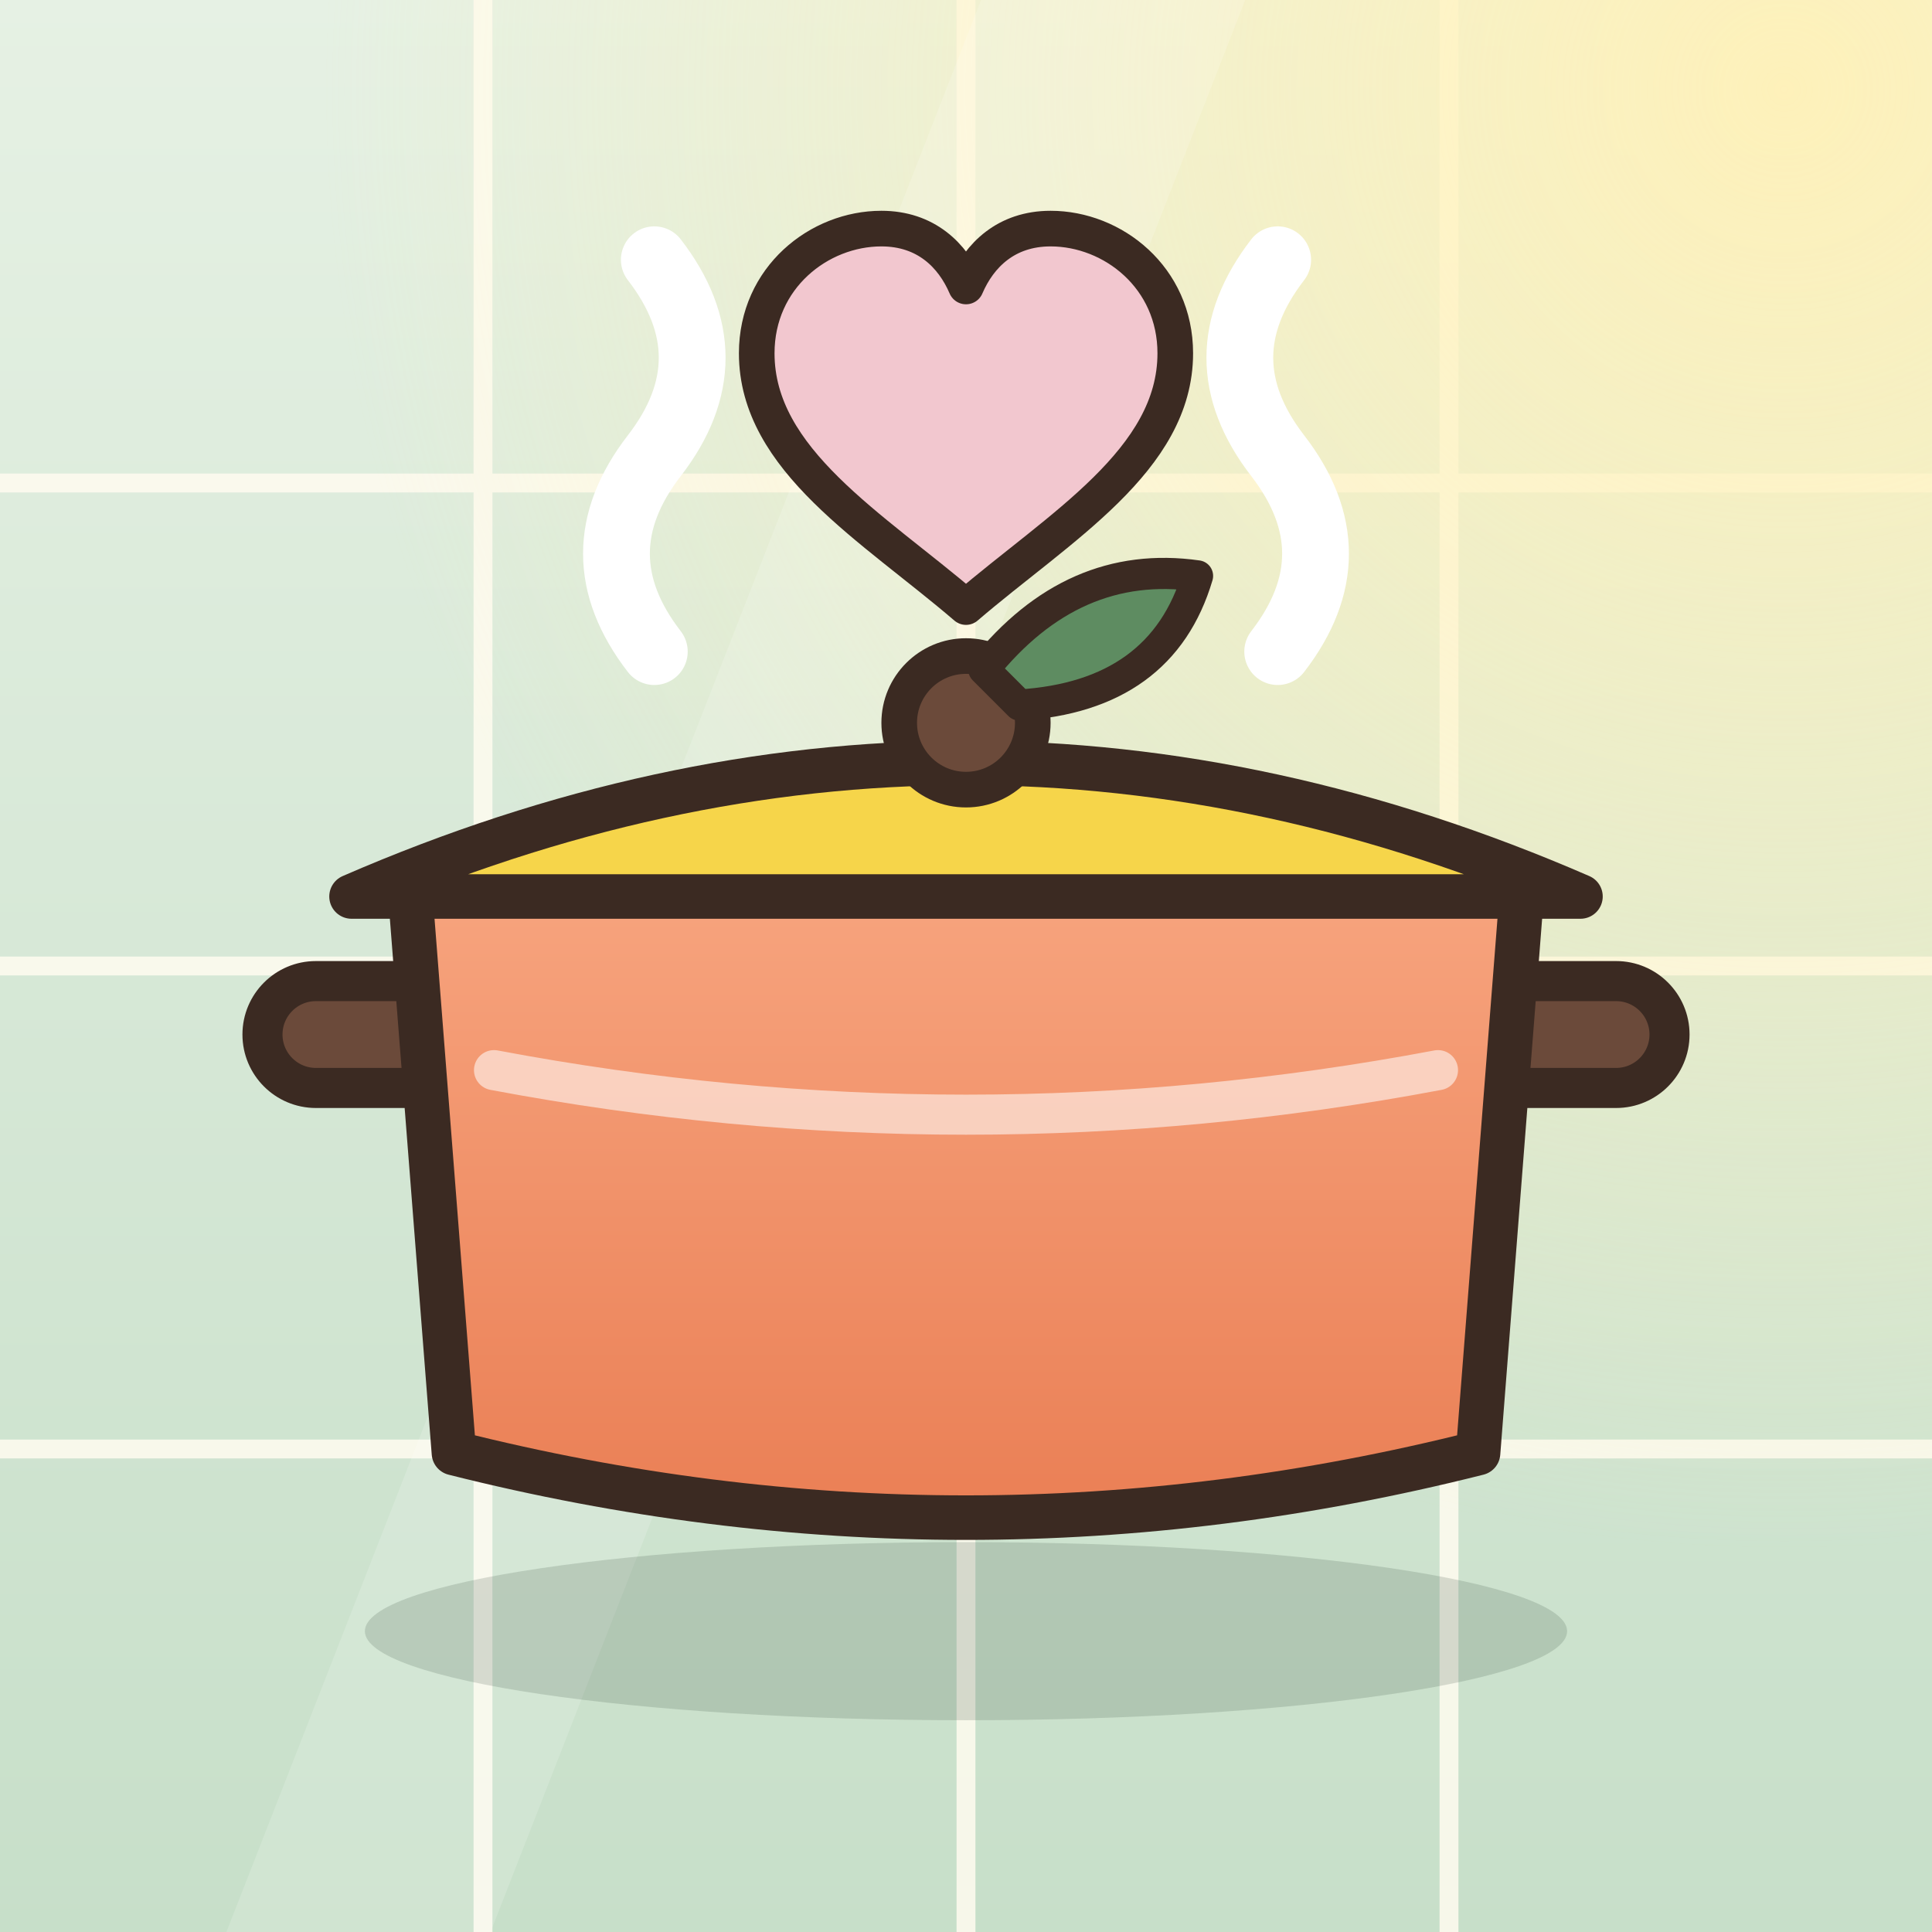
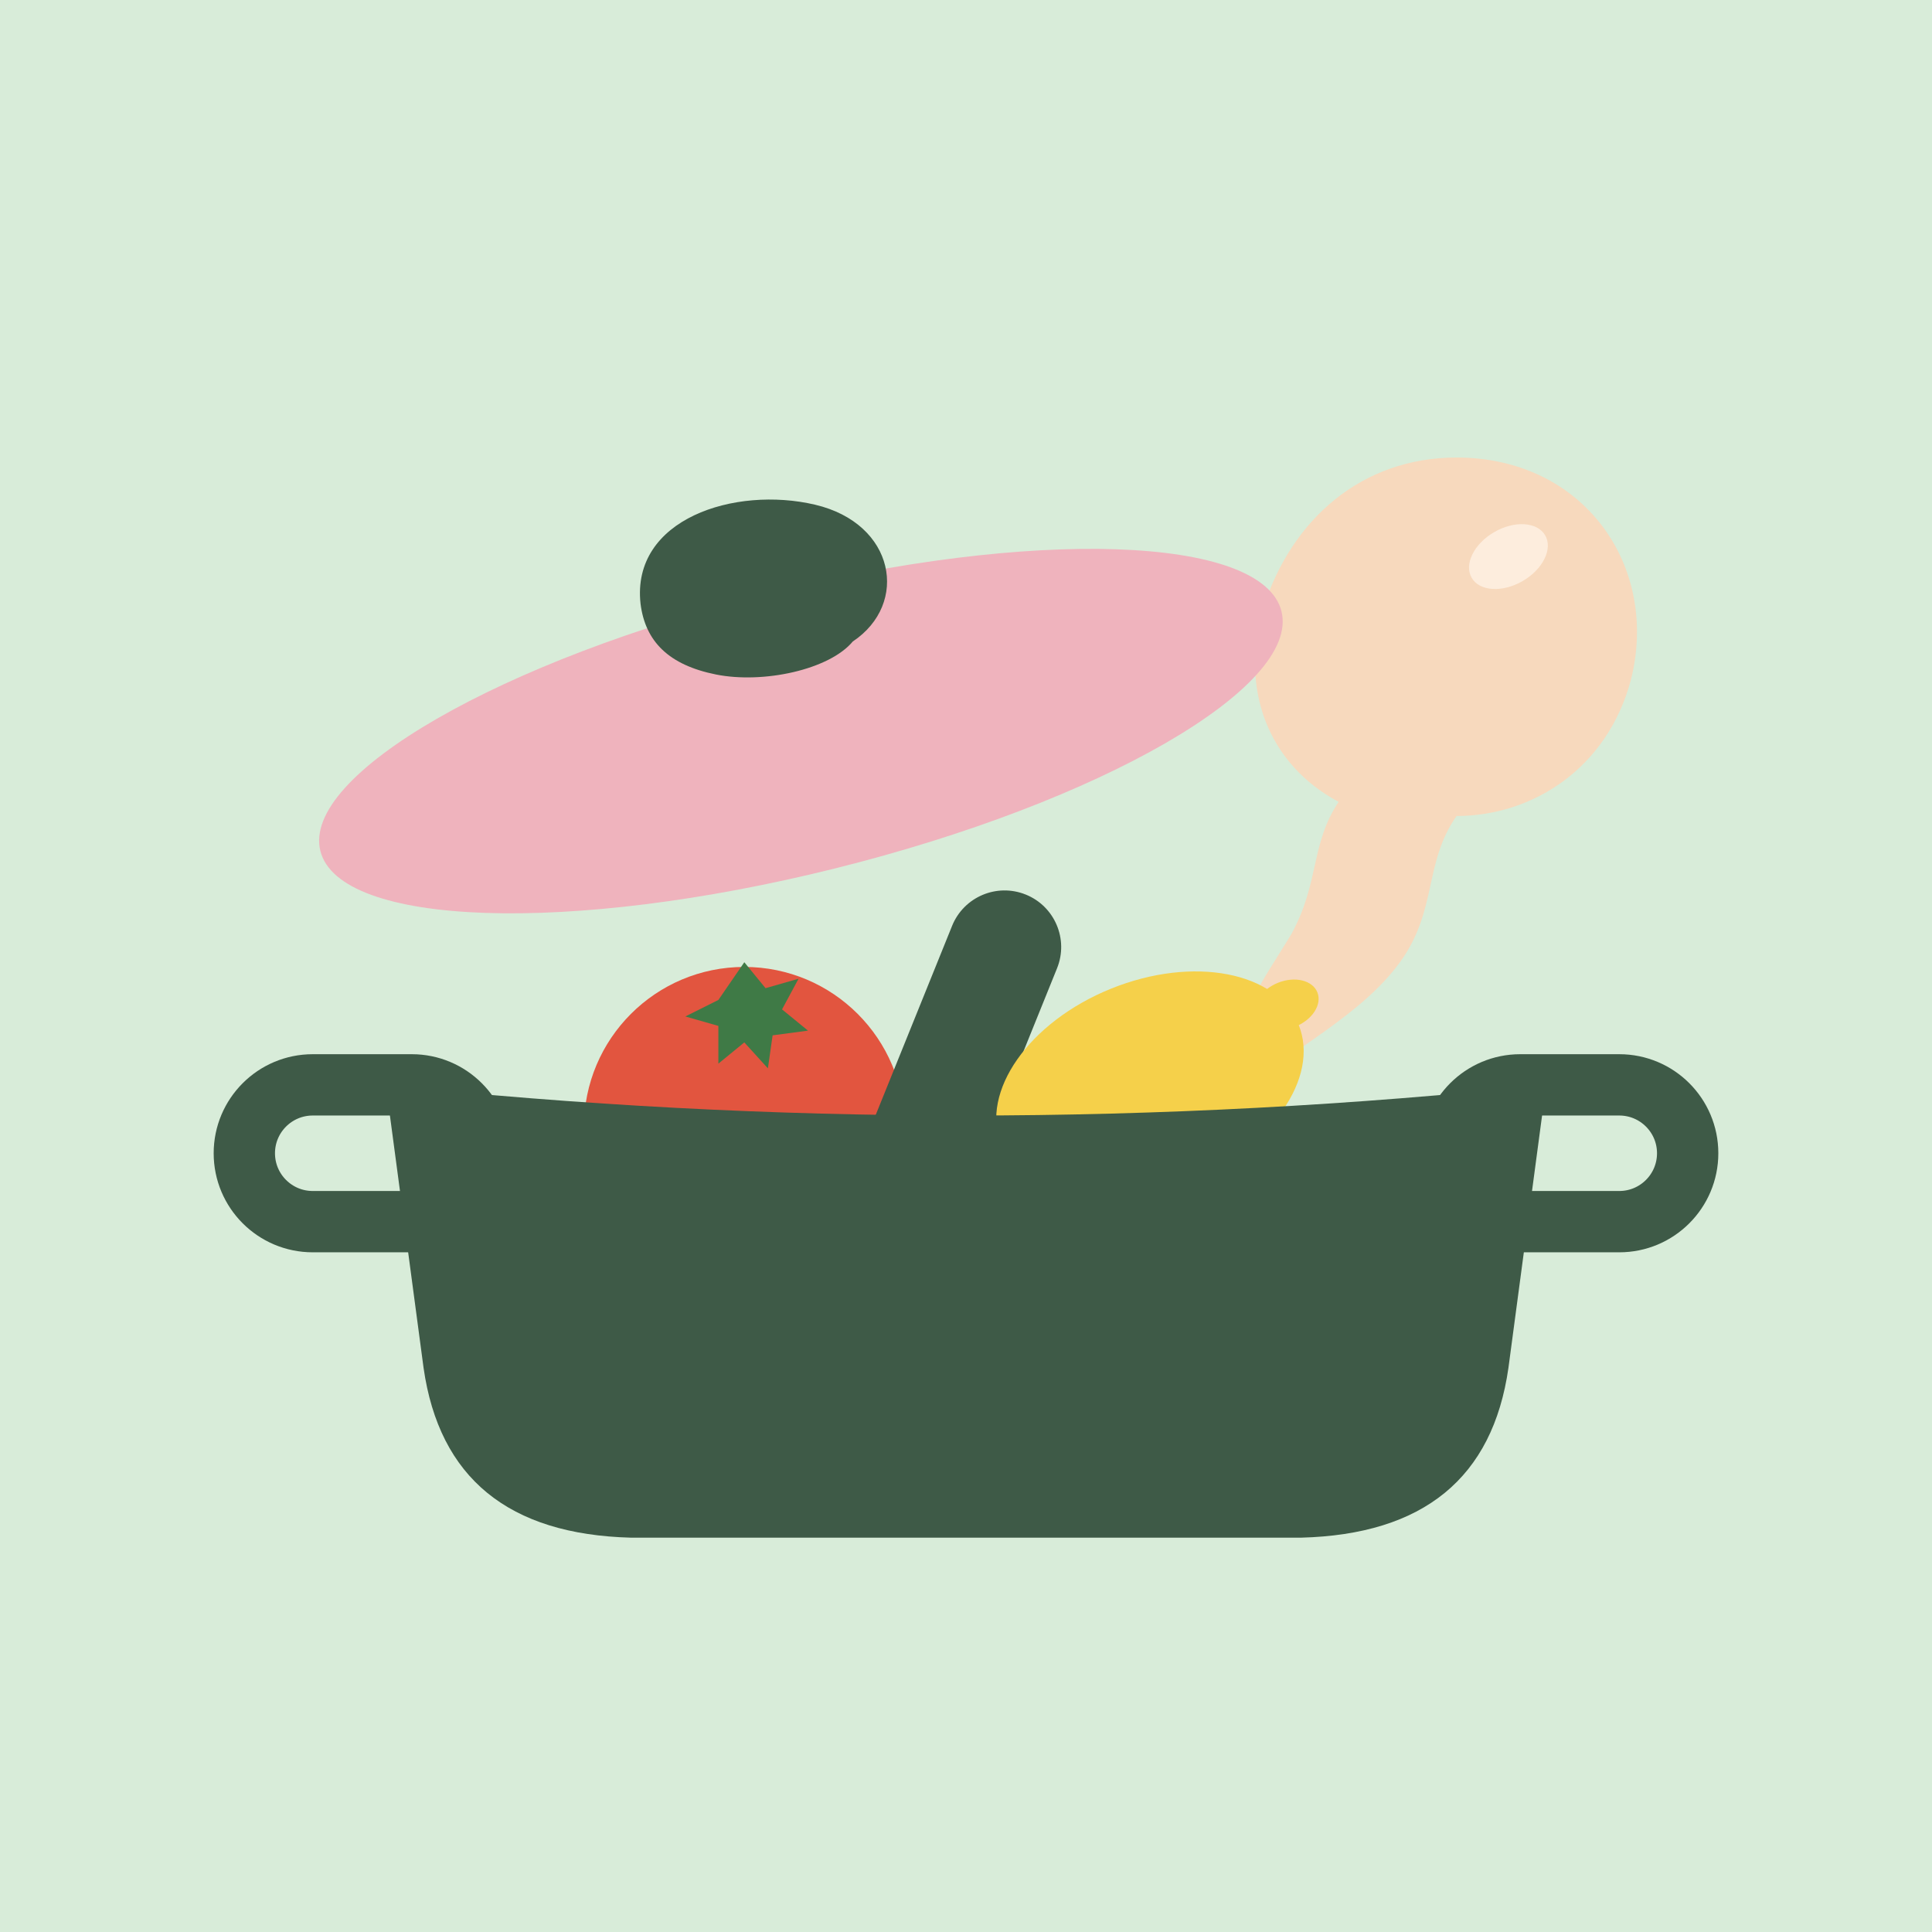
<svg xmlns="http://www.w3.org/2000/svg" viewBox="0 0 1024 1024">
-   <defs>
-     <linearGradient id="tile" x1="0" y1="0" x2="0" y2="1">
-       <stop offset="0" stop-color="#e6f1e4" />
-       <stop offset="1" stop-color="#c7dfc9" />
-     </linearGradient>
-     <radialGradient id="sun" cx="0.92" cy="0.05" r="0.75">
-       <stop offset="0" stop-color="#fff1b8" stop-opacity="0.95" />
-       <stop offset="1" stop-color="#fff1b8" stop-opacity="0" />
-     </radialGradient>
-     <linearGradient id="pot" x1="0" y1="0" x2="0" y2="1">
-       <stop offset="0" stop-color="#f7a47e" />
-       <stop offset="1" stop-color="#ea7f55" />
-     </linearGradient>
-   </defs>
-   <rect width="1024" height="1024" fill="url(#tile)" />
-   <g stroke="#fffcf0" stroke-width="10" opacity="0.85">
-     <path d="M256 0V1024M512 0V1024M768 0V1024M0 256H1024M0 512H1024M0 768H1024" />
-   </g>
-   <rect width="1024" height="1024" fill="url(#sun)" />
-   <path d="M120 1024 L520 0 H660 L260 1024 Z" fill="#ffffff" opacity="0.16" />
-   <g transform="translate(512 520) scale(1.18) translate(-512 -520)">
-     <ellipse cx="512" cy="812" rx="270" ry="40" fill="#1f3326" opacity="0.16" />
-     <g fill="none" stroke="#ffffff" stroke-width="30" stroke-linecap="round" stroke-linejoin="round">
-       <path d="M372 372 q-34 -44 0 -88 q34 -44 0 -88" />
-       <path d="M652 372 q34 -44 0 -88 q-34 -44 0 -88" />
-     </g>
-     <path d="M512 352 C 470 316, 418 286, 418 238 C 418 204, 446 182, 474 182 C 494 182, 506 194, 512 208 C 518 194, 530 182, 550 182 C 578 182, 606 204, 606 238 C 606 286, 554 316, 512 352 Z" fill="#f2c7cf" stroke="#3b2a22" stroke-width="16" stroke-linejoin="round" />
-     <rect x="196" y="520" width="96" height="48" rx="24" fill="#6b4a3a" stroke="#3b2a22" stroke-width="18" />
-     <rect x="732" y="520" width="96" height="48" rx="24" fill="#6b4a3a" stroke="#3b2a22" stroke-width="18" />
-     <path d="M262 476 H762 L742 732 Q512 790 282 732 Z" fill="url(#pot)" stroke="#3b2a22" stroke-width="20" stroke-linejoin="round" />
-     <path d="M300 560 Q512 600 724 560" fill="none" stroke="#ffffff" stroke-width="18" stroke-linecap="round" opacity="0.55" />
-     <path d="M236 482 Q512 362 788 482 Z" fill="#f6d54a" stroke="#3b2a22" stroke-width="20" stroke-linejoin="round" />
-     <circle cx="512" cy="404" r="30" fill="#6b4a3a" stroke="#3b2a22" stroke-width="16" />
-     <path d="M520 380 Q560 330 616 338 Q600 392 536 396 Z" fill="#5e8c61" stroke="#3b2a22" stroke-width="14" stroke-linejoin="round" />
+   <rect width="1024" height="1024" fill="#d8ecd9" />
+   <g transform="translate(112 200) scale(1.25)">
+     <path d="M528 34 C 582 34, 614 80, 602 128 C 592 166, 560 186, 528 186 C 514 206, 520 226, 504 248 C 488 270, 460 284, 432 306 C 430 276, 446 256, 458 236 C 470 214, 466 198, 478 180 C 448 164, 436 132, 446 98 C 458 60, 488 34, 528 34 Z" fill="#f7d9bd" />
+     <ellipse cx="550" cy="76" rx="18" ry="12" fill="#fff4e8" opacity=".75" transform="rotate(-30 550 76)" />
+     <circle cx="226" cy="318" r="68" fill="#e2553f" />
+     <path d="M226 248 l9 11 l14 -4 l-7 13 l11 9 l-15 2 l-2 14 l-10 -11 l-11 9 l0 -16 l-14 -4 l14 -7 z" fill="#3f7a46" />
+     <rect x="294" y="214" width="48" height="146" rx="24" fill="#3e5a47" transform="rotate(22 318 287)" />
+     <ellipse cx="398" cy="300" rx="68" ry="44" fill="#f5d04a" transform="rotate(-22 398 300)" />
+     <ellipse cx="456" cy="266" rx="14" ry="10" fill="#f5d04a" transform="rotate(-22 456 266)" />
+     <rect x="14" y="300" width="100" height="58" rx="29" fill="none" stroke="#3e5a47" stroke-width="26" />
+     <rect x="526" y="300" width="100" height="58" rx="29" fill="none" stroke="#3e5a47" stroke-width="26" />
+     <path d="M74 300 Q320 326 566 300 L550 420 Q540 490 462 492 L178 492 Q100 490 90 420 Z" fill="#3e5a47" />
+     <ellipse cx="250" cy="150" rx="210" ry="60" fill="#efb3bd" transform="rotate(-14 250 150)" />
+     <path d="M182 96 C 178 60, 222 46, 256 54 C 290 62, 296 96, 272 112 C 262 124, 234 130, 214 126 C 194 122, 184 112, 182 96 Z" fill="#3e5a47" />
  </g>
</svg>
